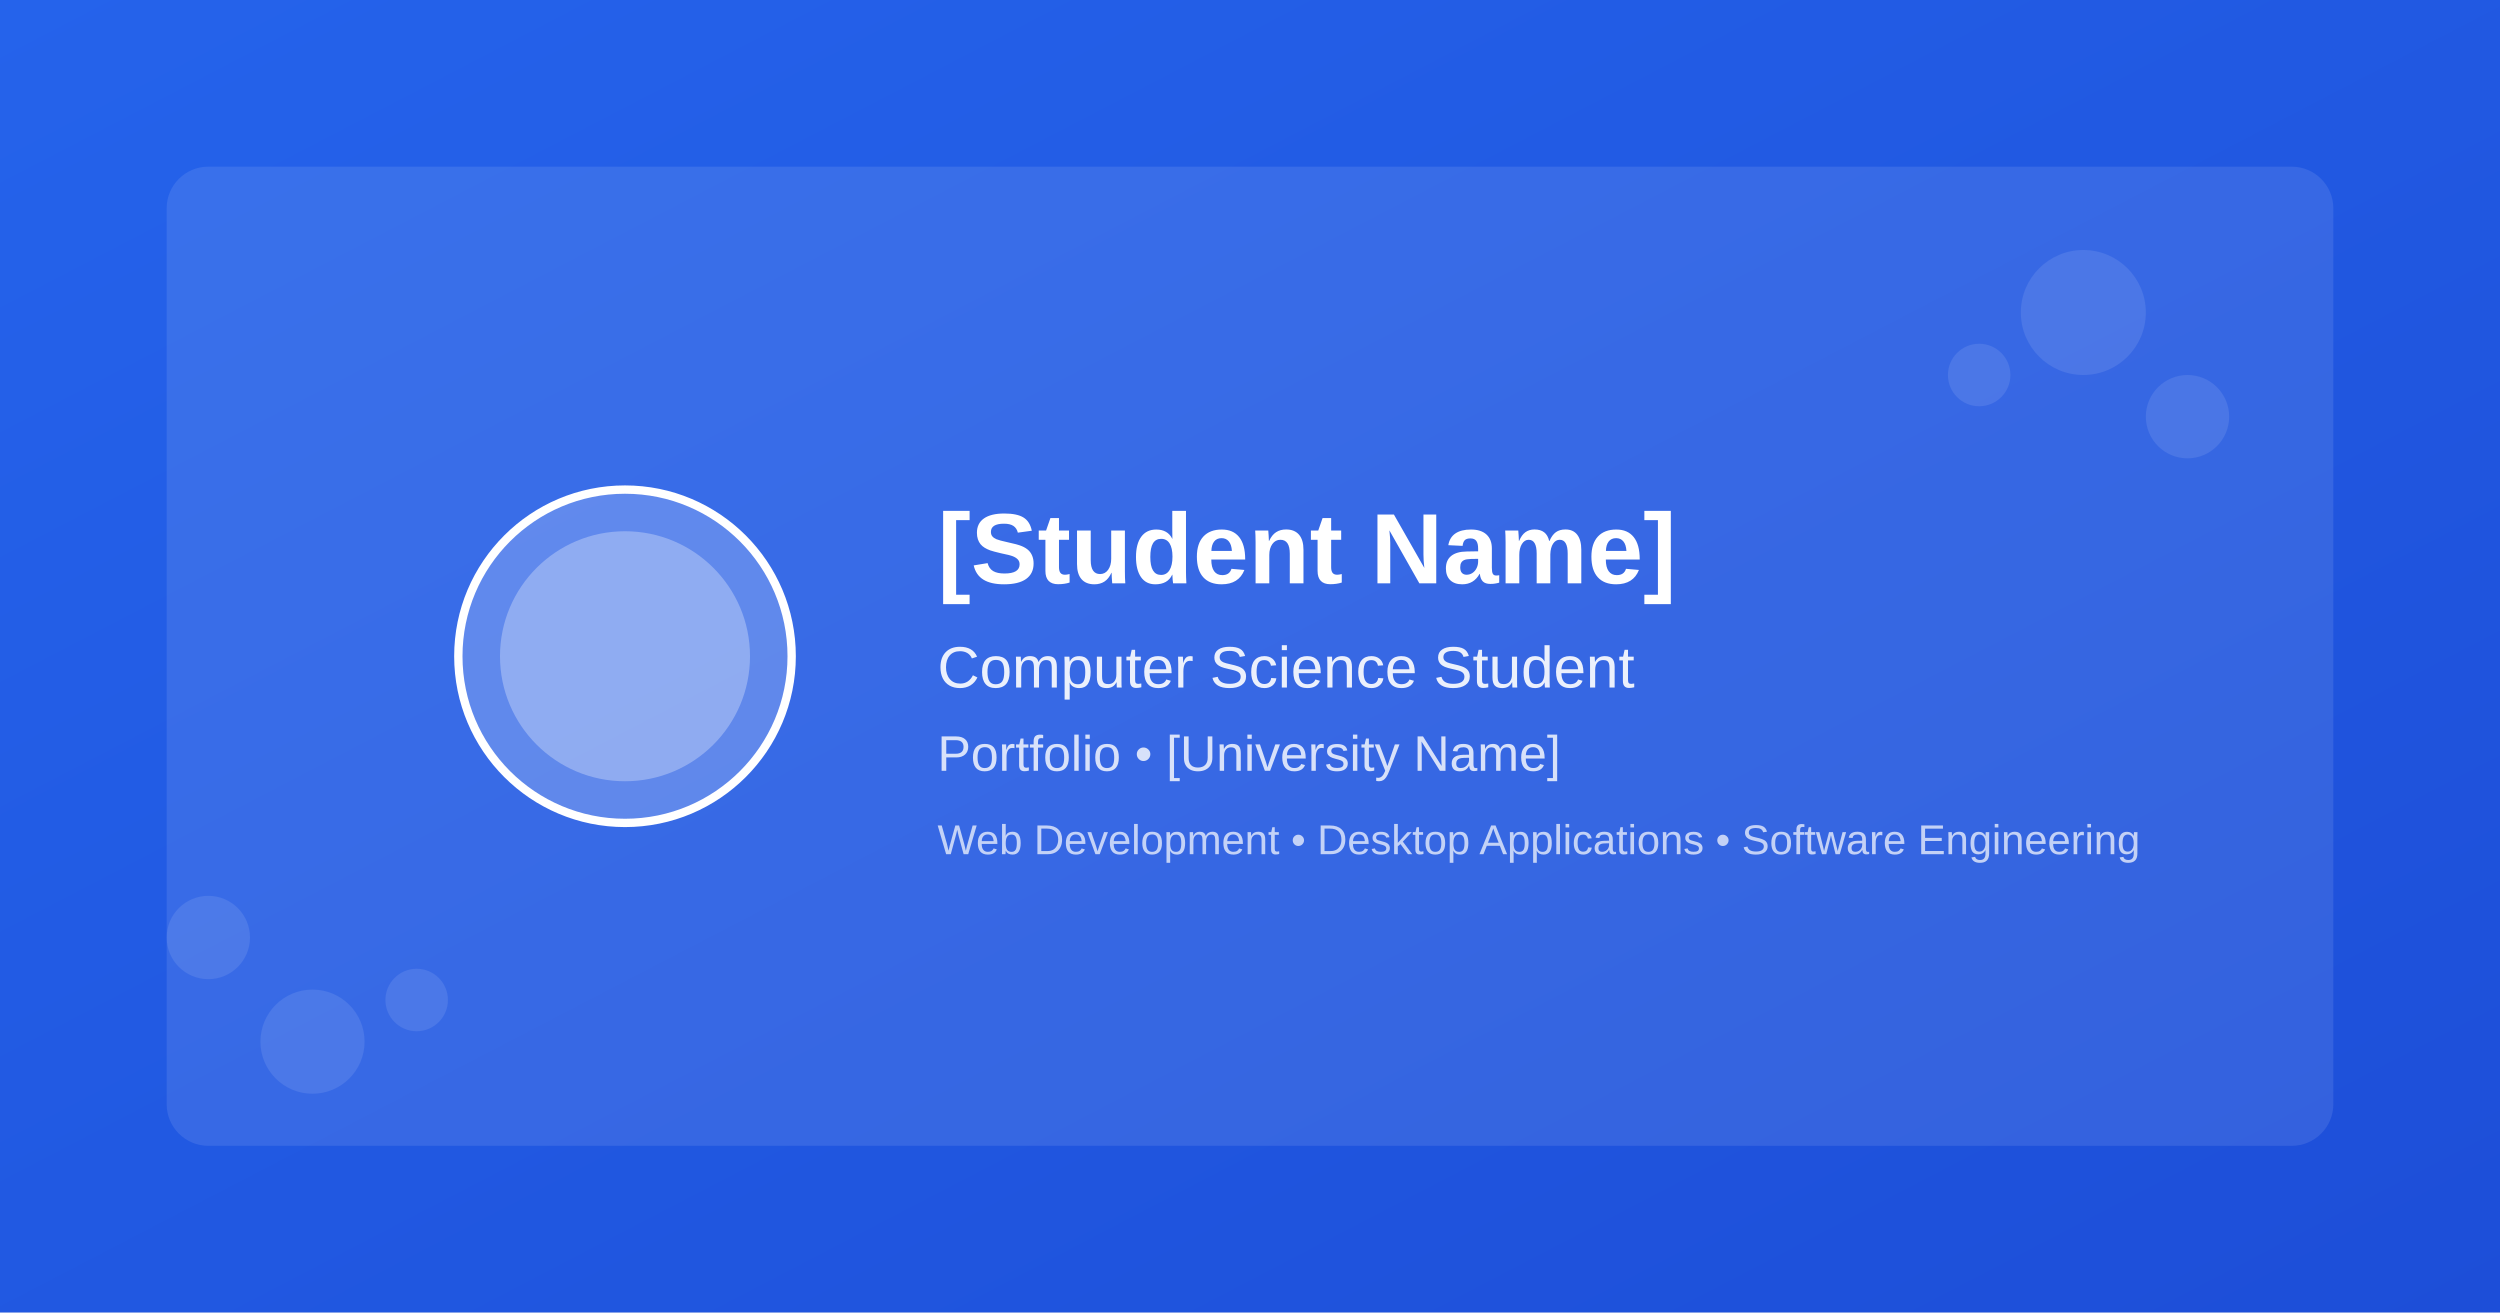
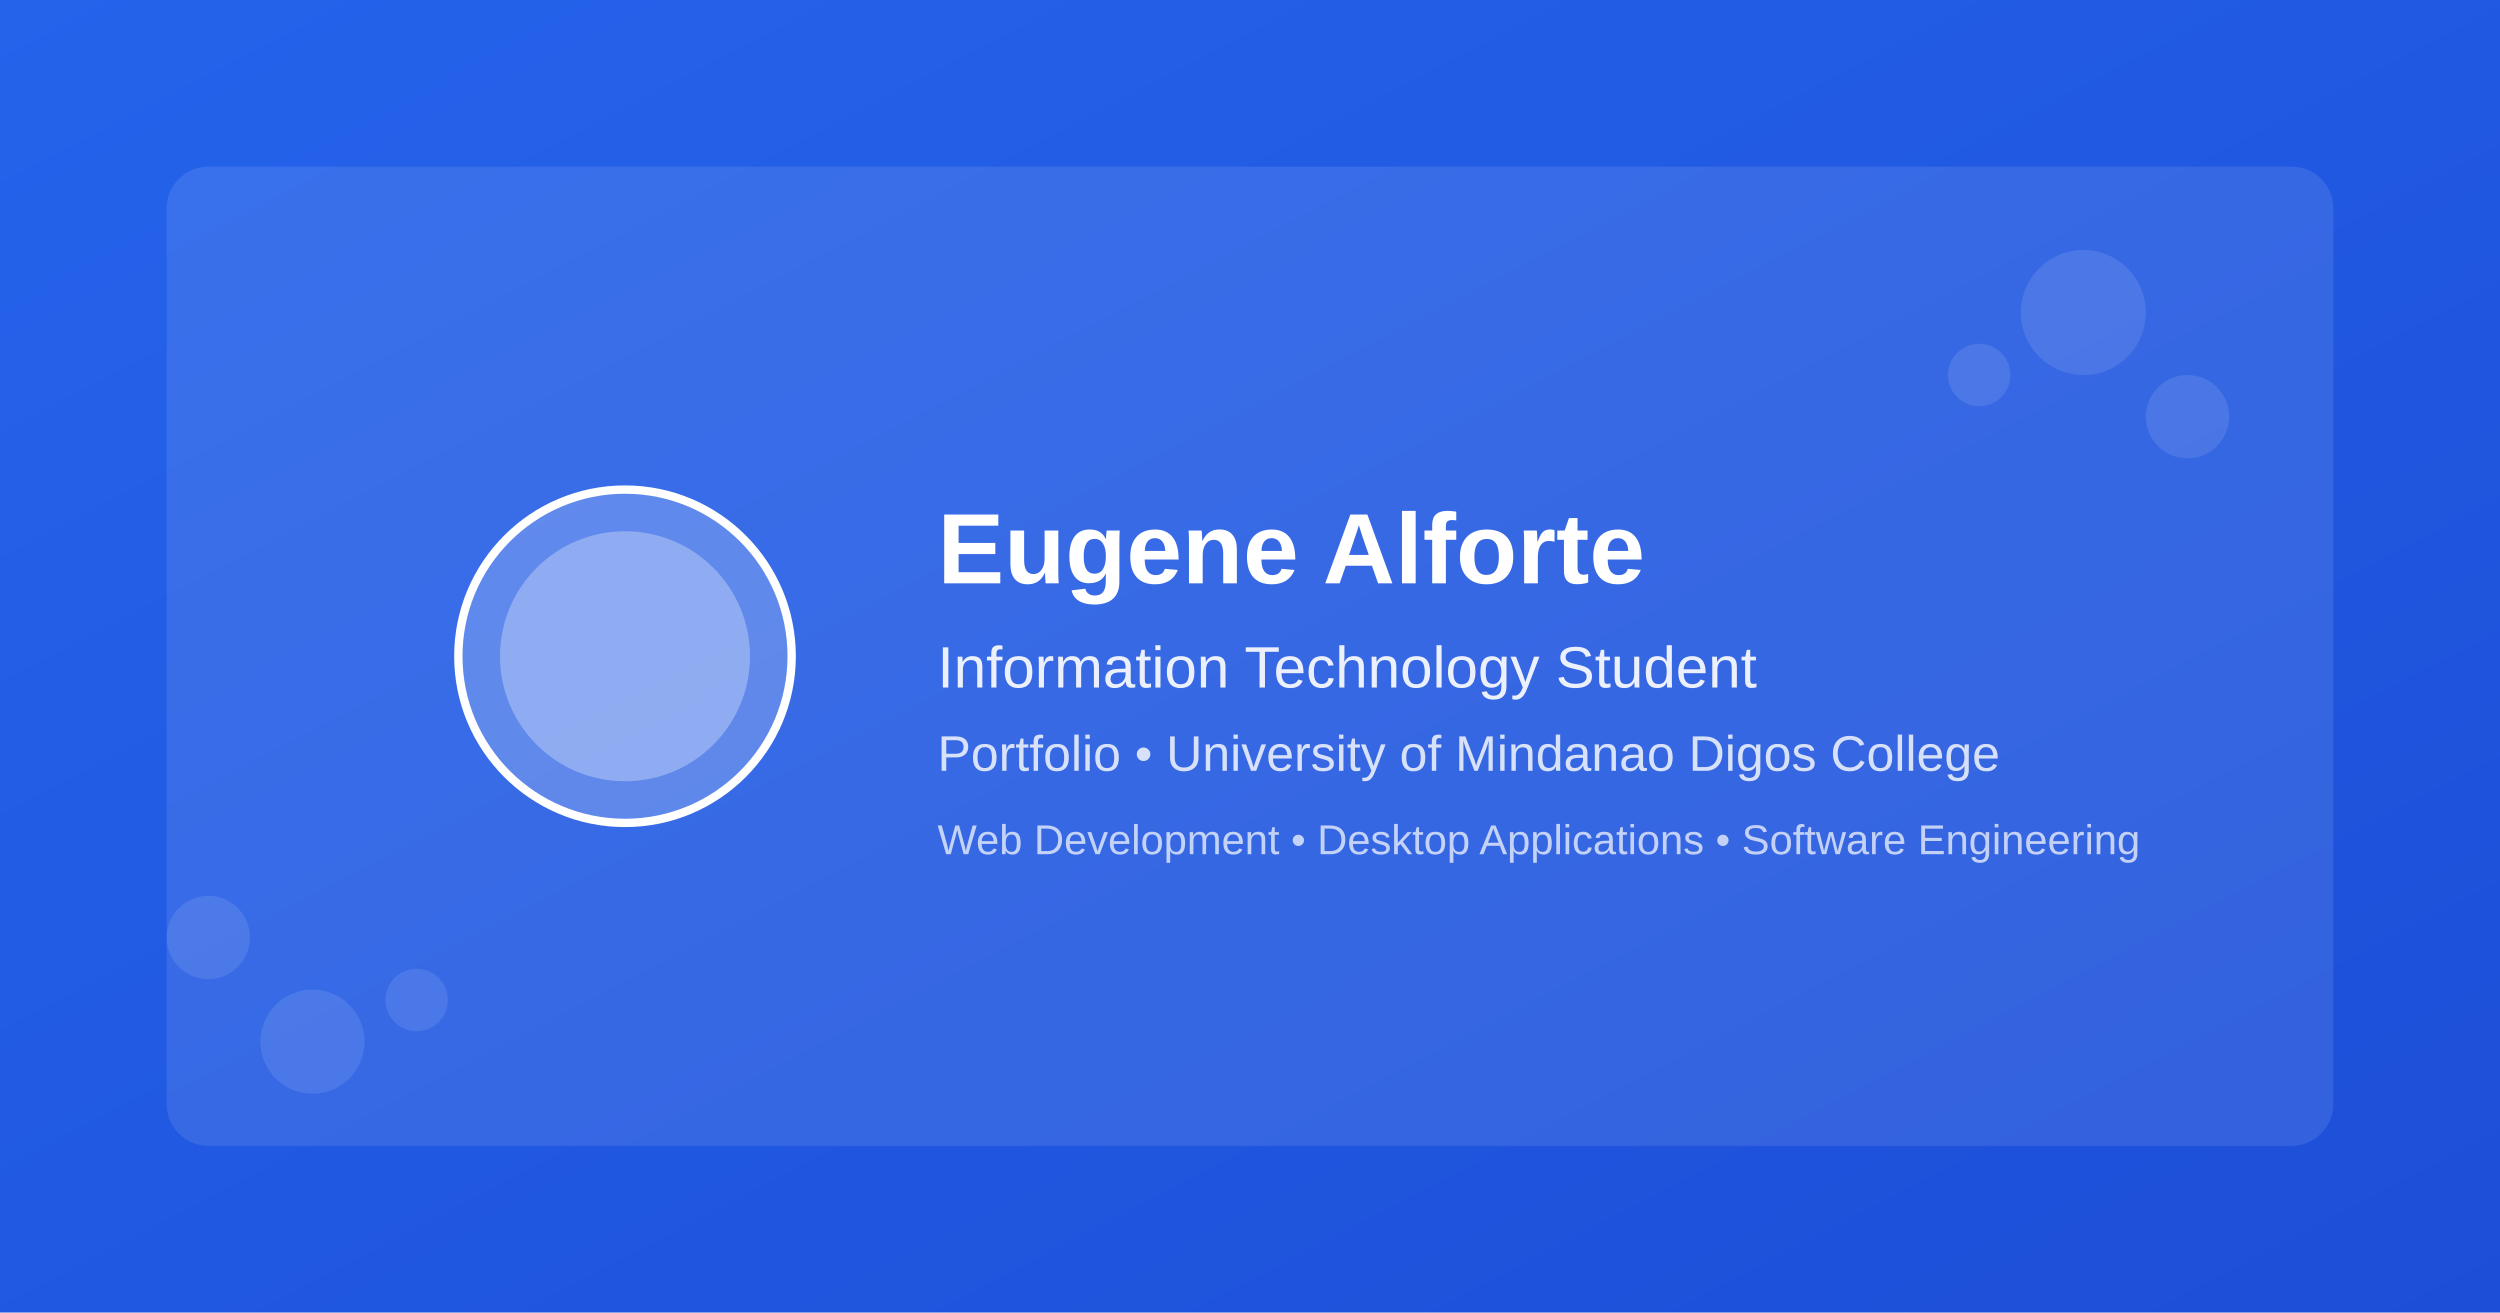
<svg xmlns="http://www.w3.org/2000/svg" width="1200" height="630">
  <defs>
    <linearGradient id="bg" x1="0%" y1="0%" x2="100%" y2="100%">
      <stop offset="0%" style="stop-color:#2563eb;stop-opacity:1" />
      <stop offset="100%" style="stop-color:#1d4ed8;stop-opacity:1" />
    </linearGradient>
  </defs>
  <rect width="1200" height="630" fill="url(#bg)" />
  <rect x="80" y="80" width="1040" height="470" fill="rgba(255,255,255,0.1)" rx="20" />
  <circle cx="300" cy="315" r="80" fill="rgba(255,255,255,0.2)" stroke="white" stroke-width="4" />
  <circle cx="300" cy="315" r="60" fill="rgba(255,255,255,0.3)" />
  <text x="450" y="280" font-family="Arial, sans-serif" font-size="48" font-weight="bold" fill="white">
-     [Student Name]
+     Eugene Alforte
  </text>
  <text x="450" y="330" font-family="Arial, sans-serif" font-size="28" fill="rgba(255,255,255,0.9)">
-     Computer Science Student
+     Information Technology Student
  </text>
  <text x="450" y="370" font-family="Arial, sans-serif" font-size="24" fill="rgba(255,255,255,0.8)">
-     Portfolio • [University Name]
+     Portfolio • University of Mindanao Digos College
  </text>
  <text x="450" y="410" font-family="Arial, sans-serif" font-size="20" fill="rgba(255,255,255,0.7)">
    Web Development • Desktop Applications • Software Engineering
  </text>
  <circle cx="1000" cy="150" r="30" fill="rgba(255,255,255,0.1)" />
  <circle cx="1050" cy="200" r="20" fill="rgba(255,255,255,0.1)" />
  <circle cx="950" cy="180" r="15" fill="rgba(255,255,255,0.1)" />
  <circle cx="150" cy="500" r="25" fill="rgba(255,255,255,0.1)" />
  <circle cx="200" cy="480" r="15" fill="rgba(255,255,255,0.1)" />
  <circle cx="100" cy="450" r="20" fill="rgba(255,255,255,0.1)" />
</svg>
